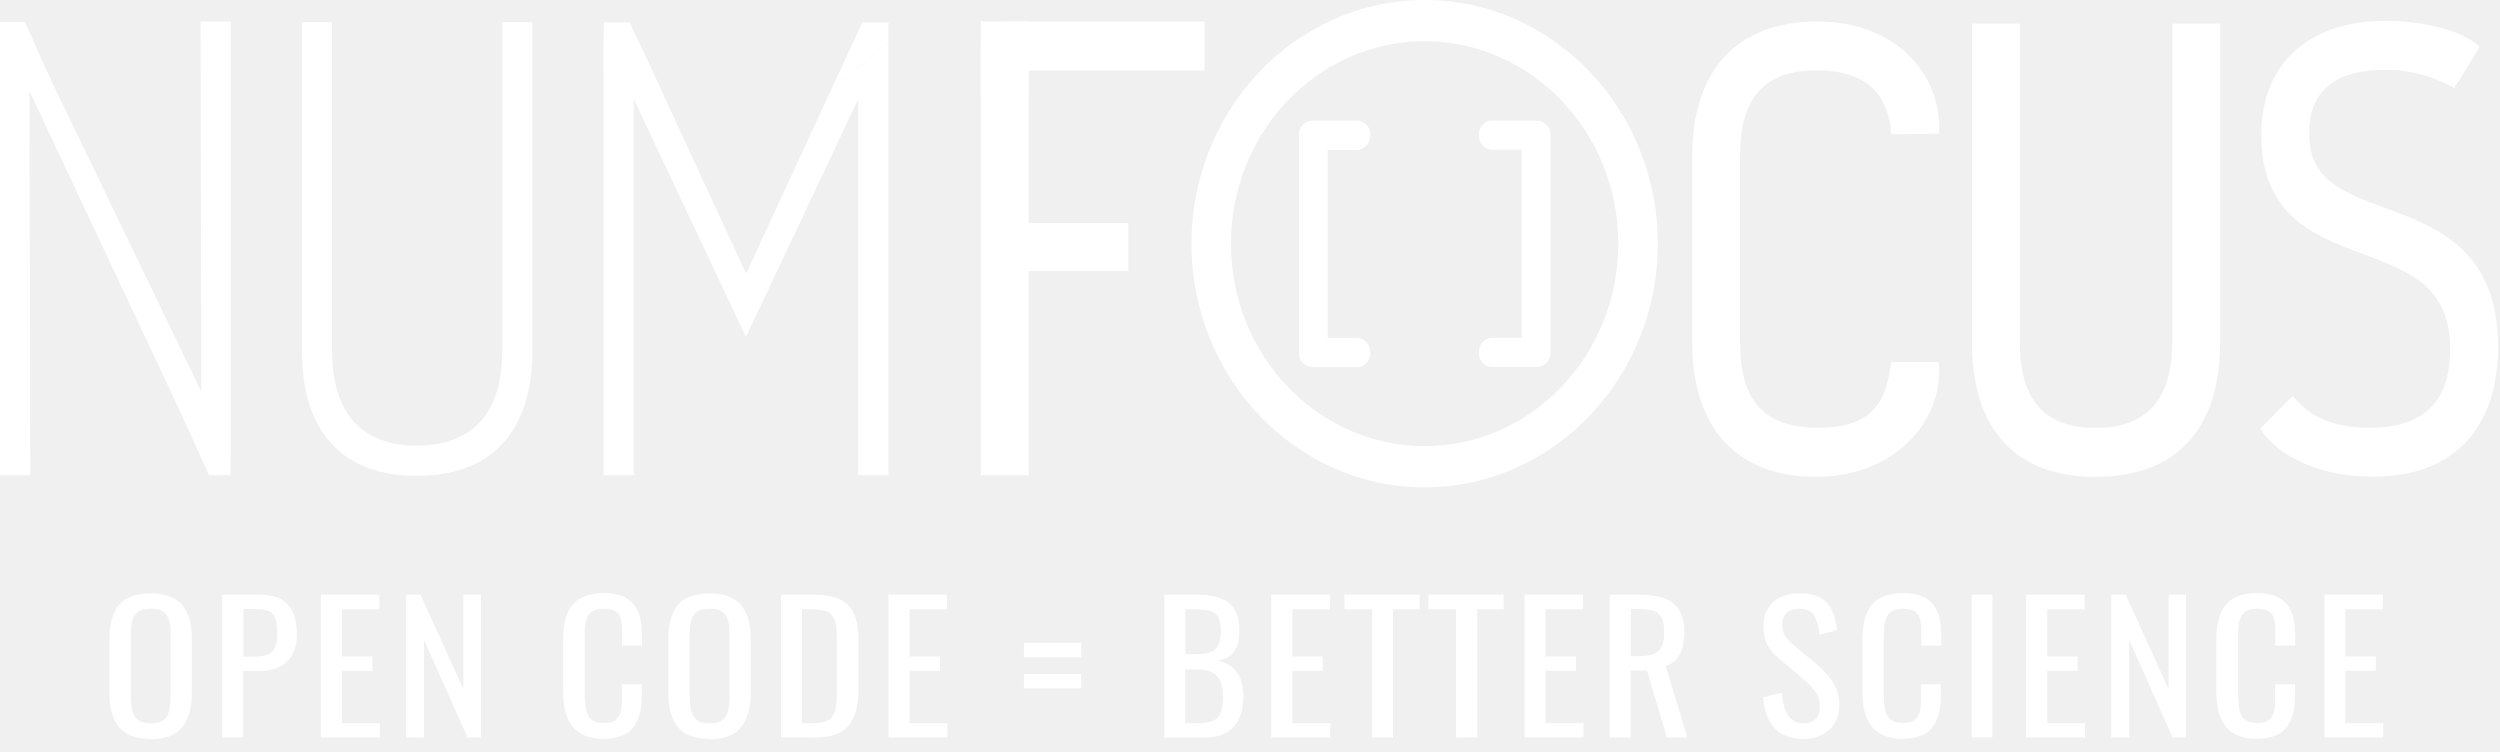
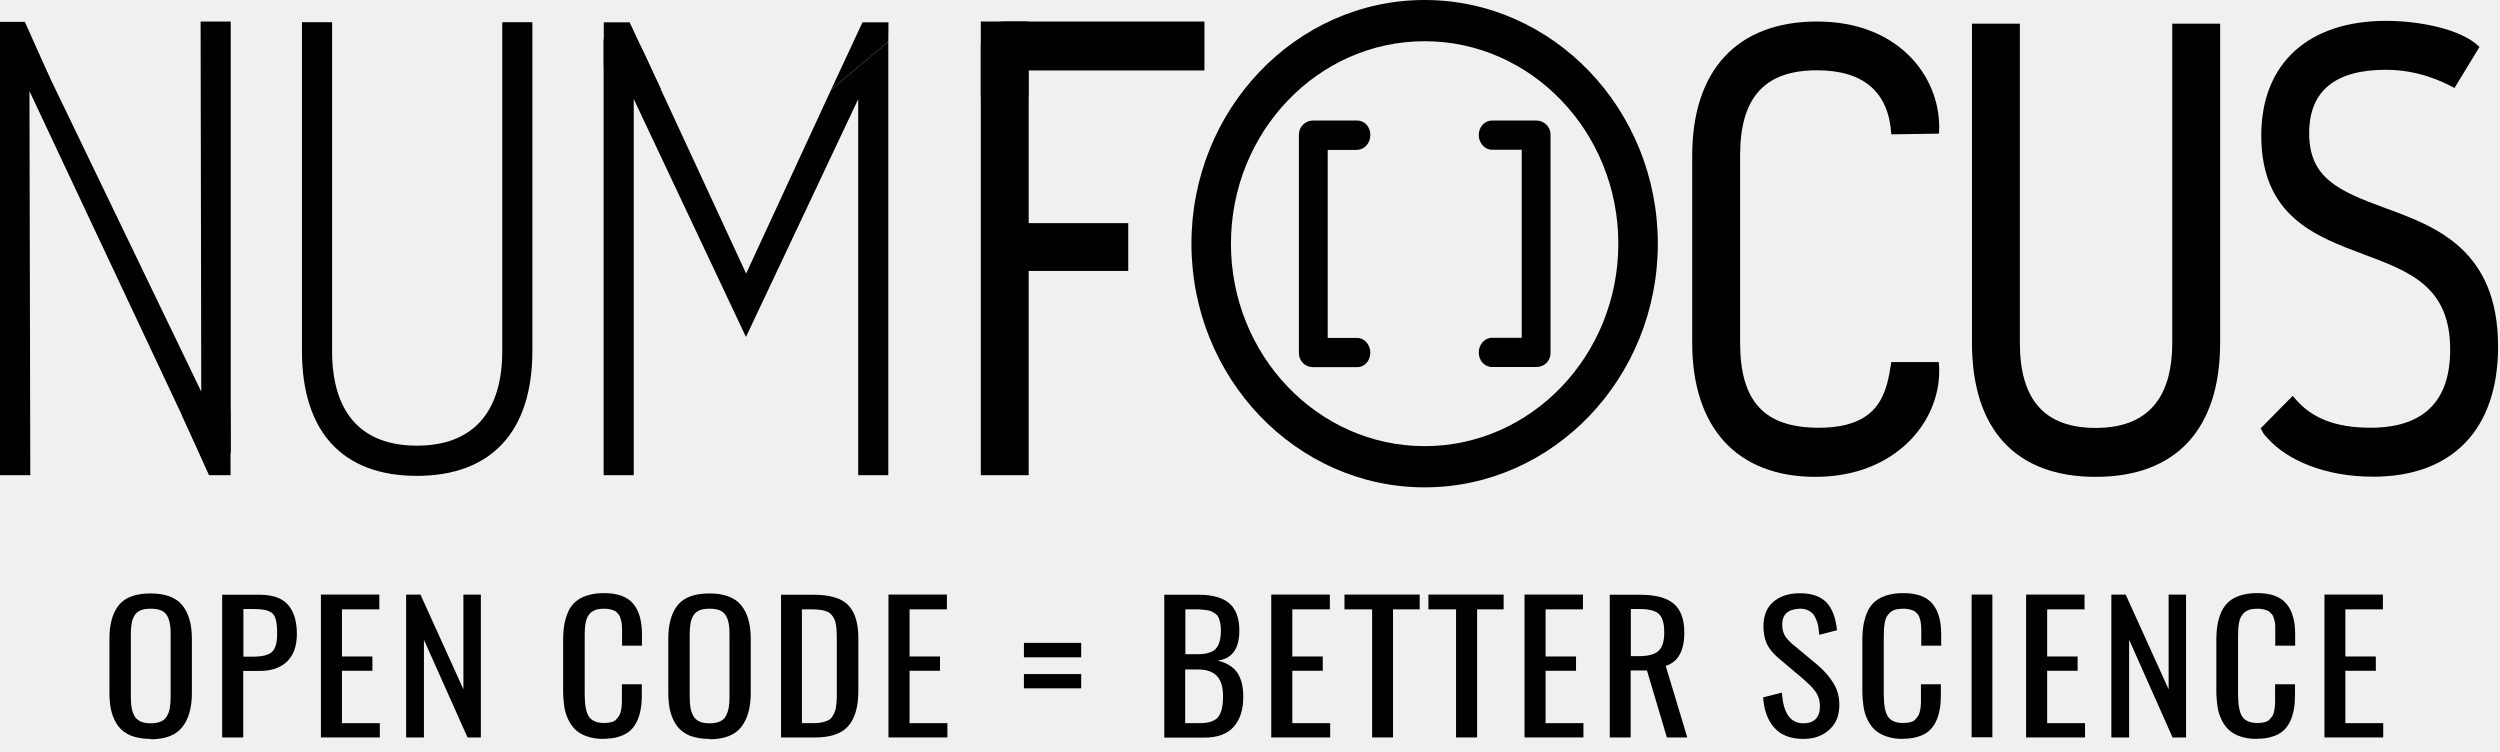
<svg xmlns="http://www.w3.org/2000/svg" width="203" height="61" viewBox="0 0 203 61" fill="none">
-   <path d="M43.228 1.8V28.507C43.228 35.04 39.901 38.64 33.847 38.64C27.794 38.64 24.52 35.04 24.52 28.507V1.8H26.966V28.507C26.966 33.52 29.344 36.187 33.847 36.187C38.351 36.187 40.783 33.533 40.783 28.507V1.8H43.228Z" fill="white" />
-   <path d="M157.438 10.867C157.451 10.707 157.465 10.533 157.465 10.347C157.465 6.08 154.057 1.747 147.55 1.747C141.042 1.747 137.407 5.72 137.407 12.64V27.827C137.407 34.747 141.055 38.72 147.416 38.72C153.777 38.72 157.465 34.4 157.465 30.12C157.465 29.96 157.465 29.693 157.425 29.4H153.576C153.202 31.773 152.748 34.733 147.683 34.733C143.26 34.733 141.296 32.6 141.296 27.813V12.627C141.296 7.907 143.287 5.707 147.55 5.707C151.331 5.707 153.362 7.48 153.576 10.907L157.438 10.853V10.867Z" fill="white" />
-   <path d="M180.275 1.92V27.827C180.275 34.853 176.693 38.72 170.172 38.72C163.651 38.72 160.124 34.853 160.124 27.827V1.92H164.012V27.827C164.012 32.48 166.03 34.747 170.172 34.747C174.315 34.747 176.386 32.413 176.386 27.827V1.92H180.275Z" fill="white" />
-   <path d="M199.303 7.147C198.327 6.613 196.363 5.667 193.717 5.667C189.602 5.667 187.504 7.4 187.504 10.813C187.504 14.44 189.855 15.493 193.677 16.893C197.766 18.387 202.844 20.253 202.844 28.147C202.844 34.853 199.143 38.707 192.702 38.707C188.666 38.707 185.7 37.307 184.163 35.627C183.548 34.96 183.923 35.32 183.562 34.787L186.167 32.147C187.116 33.293 188.653 34.733 192.475 34.733C196.777 34.733 198.955 32.6 198.955 28.387C198.955 23.267 195.682 22.053 191.9 20.64C188.011 19.187 183.615 17.547 183.615 11C183.615 5.173 187.41 1.693 193.757 1.693C196.47 1.693 199.918 2.373 201.334 3.813L199.303 7.147Z" fill="white" />
-   <path d="M99.952 19.787C99.952 10.72 107.007 3.347 115.68 3.347C124.352 3.347 131.408 10.72 131.408 19.787C131.408 28.853 124.352 36.227 115.68 36.227C107.007 36.227 99.952 28.853 99.952 19.787ZM134.615 19.787C134.615 8.88 126.116 0 115.68 0C105.244 0 96.745 8.88 96.745 19.787C96.745 30.693 105.244 39.573 115.68 39.573C126.116 39.573 134.615 30.693 134.615 19.787Z" fill="white" />
-   <path d="M110.215 12.16C110.789 12.16 111.27 11.627 111.27 10.96C111.27 10.293 110.802 9.787 110.215 9.787H106.62C105.992 9.787 105.471 10.293 105.471 10.92V28.68C105.471 29.307 105.979 29.813 106.62 29.813H110.215C110.802 29.813 111.27 29.293 111.27 28.64C111.27 27.987 110.789 27.44 110.215 27.44H107.809V12.173H110.215V12.16Z" fill="white" />
-   <path d="M121.158 27.427C120.557 27.427 120.076 27.96 120.076 28.627C120.076 29.293 120.557 29.8 121.158 29.8H124.753C125.394 29.8 125.902 29.307 125.902 28.68V10.92C125.902 10.293 125.381 9.787 124.753 9.787H121.158C120.557 9.787 120.076 10.307 120.076 10.96C120.076 11.613 120.557 12.16 121.158 12.16H123.564V27.427H121.158Z" fill="white" />
-   <path d="M83.529 38.587V22H91.614V18.12H83.529V5.72H97.801V1.747H81.538C80.443 1.747 79.641 2.547 79.641 3.64V38.587H83.529Z" fill="white" />
-   <path d="M83.503 1.747H79.641V7.813H83.503V1.747Z" fill="white" />
-   <path d="M69.686 8.08V38.587H72.131V3.387C69.606 5.5 71.233 4.138 70.203 5C69.606 5.5 69.435 5.643 67.494 7.267L60.586 22.213L52.234 4.173C51.86 3.413 51.085 2.147 50.243 2.147C49.468 2.147 49.014 2.6 49.014 3.387V38.587H51.459V8.04L60.572 27.36L69.672 8.08H69.686Z" fill="white" />
-   <path d="M53.678 7.267L51.125 1.813H49.027V5.413L53.678 7.267Z" fill="white" />
-   <path d="M67.494 7.267L70.033 1.813H72.144L72.138 2.6L72.131 3.387C70.203 5 67.494 7.267 67.494 7.267Z" fill="white" />
-   <path d="M4.049 6.32L2.018 1.773H0V6.787L4.049 6.32Z" fill="white" />
-   <path d="M2.459 38.587L2.392 7.4L15.781 35.867C16.262 36.813 16.797 37.68 17.505 37.68C18.12 37.68 18.734 37.333 18.734 36.547V1.747H16.289L16.342 31.8L3.18 4.507C2.673 3.52 2.058 2.493 1.229 2.493C0.401 2.493 0 2.893 0 3.587V38.587H2.459Z" fill="white" />
-   <path d="M14.779 33.733L16.971 38.587H18.721L18.708 33.267L14.779 33.733Z" fill="white" />
-   <path d="M11.412 58.587C11.625 58.68 11.906 58.733 12.24 58.733C12.574 58.733 12.855 58.68 13.069 58.587C13.282 58.493 13.456 58.347 13.563 58.133C13.683 57.933 13.75 57.707 13.79 57.48C13.83 57.24 13.857 56.947 13.857 56.587V51.507C13.857 51.16 13.844 50.867 13.79 50.627C13.75 50.387 13.67 50.173 13.563 49.987C13.456 49.787 13.282 49.653 13.069 49.56C12.841 49.467 12.574 49.427 12.24 49.427C11.906 49.427 11.625 49.467 11.412 49.56C11.198 49.653 11.024 49.8 10.917 49.987C10.797 50.187 10.73 50.4 10.69 50.627C10.65 50.867 10.623 51.147 10.623 51.507V56.587C10.623 56.947 10.65 57.24 10.69 57.48C10.73 57.72 10.81 57.947 10.917 58.133C11.024 58.333 11.198 58.48 11.412 58.587ZM12.24 60C11.625 60 11.104 59.907 10.663 59.747C10.222 59.573 9.888 59.32 9.621 58.987C9.367 58.653 9.18 58.253 9.06 57.813C8.94 57.36 8.886 56.84 8.886 56.253V51.867C8.886 50.653 9.153 49.747 9.661 49.12C10.182 48.493 11.037 48.187 12.227 48.187C13.416 48.187 14.271 48.507 14.792 49.133C15.313 49.76 15.581 50.667 15.581 51.867V56.267C15.581 57.48 15.313 58.4 14.792 59.053C14.271 59.707 13.416 60.027 12.227 60.027" fill="white" />
-   <path d="M19.75 53.32H20.525C21.273 53.32 21.794 53.2 22.075 52.947C22.356 52.693 22.503 52.213 22.503 51.507C22.503 51.213 22.503 50.973 22.476 50.787C22.462 50.6 22.422 50.413 22.382 50.253C22.329 50.08 22.262 49.96 22.182 49.867C22.102 49.773 21.981 49.693 21.834 49.627C21.688 49.56 21.514 49.52 21.313 49.493C21.113 49.467 20.872 49.453 20.565 49.453H19.763V53.32H19.75ZM18.04 59.88V48.293H21.073C22.142 48.293 22.904 48.56 23.384 49.107C23.866 49.653 24.106 50.44 24.106 51.493C24.106 52.44 23.852 53.173 23.331 53.693C22.81 54.213 22.062 54.48 21.086 54.48H19.75V59.88H18.04Z" fill="white" />
-   <path d="M26.057 59.88V48.28H30.801V49.48H27.767V53.307H30.239V54.467H27.767V58.72H30.841V59.88H26.057Z" fill="white" />
-   <path d="M32.979 59.88V48.28H34.141L37.629 55.973V48.28H39.045V59.88H37.963L34.422 51.947V59.88H32.979Z" fill="white" />
-   <path d="M49.014 60C48.506 60 48.065 59.933 47.678 59.8C47.29 59.667 46.983 59.493 46.742 59.267C46.502 59.04 46.301 58.76 46.141 58.427C45.981 58.093 45.874 57.747 45.82 57.373C45.767 57 45.727 56.587 45.727 56.133V52.04C45.727 51.547 45.753 51.12 45.82 50.733C45.887 50.347 45.994 50 46.141 49.667C46.288 49.333 46.488 49.067 46.742 48.853C46.983 48.64 47.303 48.467 47.691 48.347C48.078 48.227 48.52 48.16 49.027 48.16C50.136 48.16 50.925 48.44 51.406 49.013C51.887 49.573 52.127 50.4 52.127 51.507V52.427H50.511V51.613C50.511 51.44 50.511 51.293 50.511 51.2C50.511 51.093 50.511 50.973 50.497 50.827C50.497 50.68 50.47 50.56 50.457 50.48C50.43 50.4 50.404 50.293 50.377 50.187C50.35 50.08 50.31 49.987 50.257 49.92C50.203 49.853 50.15 49.787 50.069 49.72C50.003 49.64 49.909 49.587 49.816 49.56C49.722 49.52 49.615 49.493 49.482 49.467C49.348 49.44 49.214 49.427 49.054 49.427C48.813 49.427 48.613 49.453 48.439 49.493C48.266 49.547 48.119 49.627 47.998 49.72C47.878 49.827 47.798 49.947 47.718 50.067C47.651 50.187 47.597 50.36 47.557 50.547C47.517 50.747 47.504 50.933 47.491 51.12C47.477 51.307 47.477 51.533 47.477 51.8V56.387C47.477 57.253 47.597 57.867 47.825 58.2C48.052 58.533 48.466 58.707 49.054 58.707C49.281 58.707 49.482 58.68 49.642 58.64C49.802 58.6 49.949 58.52 50.043 58.413C50.15 58.307 50.23 58.187 50.297 58.08C50.364 57.96 50.404 57.813 50.444 57.613C50.47 57.413 50.497 57.227 50.497 57.067C50.497 56.893 50.497 56.68 50.497 56.413V55.56H52.114V56.413C52.114 56.853 52.087 57.253 52.02 57.6C51.967 57.947 51.86 58.28 51.713 58.587C51.566 58.893 51.379 59.147 51.152 59.347C50.925 59.547 50.617 59.707 50.27 59.813C49.909 59.933 49.495 59.987 49.027 59.987" fill="white" />
-   <path d="M56.791 58.587C57.005 58.68 57.285 58.733 57.619 58.733C57.953 58.733 58.234 58.68 58.448 58.587C58.662 58.493 58.835 58.347 58.942 58.133C59.049 57.933 59.129 57.707 59.169 57.48C59.21 57.24 59.236 56.947 59.236 56.587V51.507C59.236 51.16 59.223 50.867 59.169 50.627C59.129 50.387 59.049 50.173 58.942 49.987C58.822 49.787 58.662 49.653 58.448 49.56C58.221 49.467 57.953 49.427 57.619 49.427C57.285 49.427 57.005 49.467 56.791 49.56C56.577 49.653 56.403 49.8 56.297 49.987C56.176 50.187 56.109 50.4 56.069 50.627C56.029 50.867 56.002 51.147 56.002 51.507V56.587C56.002 56.947 56.029 57.24 56.069 57.48C56.109 57.72 56.19 57.947 56.297 58.133C56.403 58.333 56.577 58.48 56.791 58.587ZM57.619 60C57.005 60 56.484 59.907 56.043 59.747C55.602 59.573 55.268 59.32 55 58.987C54.746 58.653 54.559 58.253 54.439 57.813C54.319 57.36 54.265 56.84 54.265 56.253V51.867C54.265 50.653 54.533 49.747 55.04 49.12C55.562 48.493 56.417 48.187 57.606 48.187C58.795 48.187 59.651 48.507 60.172 49.133C60.693 49.76 60.96 50.667 60.96 51.867V56.267C60.96 57.48 60.693 58.4 60.172 59.053C59.651 59.707 58.795 60.027 57.606 60.027" fill="white" />
-   <path d="M65.116 58.72H66.078C66.345 58.72 66.572 58.693 66.773 58.653C66.973 58.6 67.134 58.547 67.267 58.48C67.401 58.413 67.508 58.307 67.601 58.16C67.695 58.013 67.762 57.867 67.802 57.747C67.855 57.627 67.882 57.44 67.909 57.187C67.935 56.933 67.949 56.733 67.949 56.547C67.949 56.36 67.949 56.12 67.949 55.787V52.013C67.949 51.733 67.949 51.493 67.935 51.307C67.935 51.12 67.909 50.92 67.882 50.733C67.855 50.547 67.802 50.387 67.748 50.267C67.695 50.147 67.615 50.027 67.521 49.92C67.428 49.813 67.307 49.72 67.174 49.667C67.04 49.613 66.88 49.56 66.693 49.533C66.505 49.507 66.292 49.48 66.038 49.48H65.116V58.72ZM63.419 59.88V48.293H66.078C67.401 48.293 68.336 48.573 68.884 49.147C69.432 49.72 69.699 50.613 69.699 51.827V56.093C69.699 57.36 69.432 58.32 68.884 58.947C68.35 59.573 67.454 59.88 66.198 59.88H63.405H63.419Z" fill="white" />
-   <path d="M72.144 59.88V48.28H76.888V49.48H73.855V53.307H76.327V54.467H73.855V58.72H76.928V59.88H72.144Z" fill="white" />
-   <path d="M83.142 54.733H87.792V55.893H83.142V54.733ZM83.142 52.2H87.792V53.373H83.142V52.2Z" fill="white" />
-   <path d="M97.4 58.72C98.135 58.72 98.642 58.56 98.91 58.227C99.177 57.893 99.311 57.347 99.311 56.56C99.311 55.773 99.15 55.267 98.83 54.907C98.509 54.547 97.974 54.36 97.253 54.36H96.237V58.72H97.4ZM96.251 53.12H97.253C97.961 53.12 98.442 52.973 98.723 52.68C98.99 52.387 99.137 51.88 99.137 51.187C99.137 50.96 99.124 50.76 99.084 50.587C99.043 50.413 99.003 50.267 98.95 50.147C98.896 50.027 98.816 49.92 98.696 49.84C98.589 49.76 98.469 49.693 98.362 49.64C98.255 49.587 98.095 49.547 97.908 49.533C97.707 49.507 97.52 49.493 97.346 49.48C97.173 49.48 96.932 49.48 96.651 49.48H96.251V53.12ZM94.54 48.293H97.346C98.456 48.293 99.284 48.533 99.832 49C100.366 49.467 100.634 50.2 100.634 51.2C100.634 52.68 100.046 53.493 98.87 53.64C99.591 53.813 100.126 54.133 100.46 54.613C100.794 55.093 100.954 55.747 100.954 56.573C100.954 57.613 100.7 58.427 100.179 59.013C99.658 59.6 98.87 59.893 97.801 59.893H94.54V48.293Z" fill="white" />
-   <path d="M103.226 59.88V48.28H107.983V49.48H104.936V53.307H107.408V54.467H104.936V58.72H108.01V59.88H103.226Z" fill="white" />
-   <path d="M111.417 59.88V49.48H109.172V48.28H115.279V49.48H113.114V59.88H111.417Z" fill="white" />
-   <path d="M118.232 59.88V49.48H115.987V48.28H122.094V49.48H119.942V59.88H118.232Z" fill="white" />
-   <path d="M123.791 59.88V48.28H128.535V49.48H125.501V53.307H127.973V54.467H125.501V58.72H128.575V59.88H123.791Z" fill="white" />
-   <path d="M132.423 53.28H133.065C133.813 53.28 134.334 53.147 134.655 52.867C134.975 52.587 135.136 52.093 135.136 51.36C135.136 50.627 135.002 50.16 134.722 49.88C134.454 49.6 133.933 49.453 133.171 49.453H132.423V53.28ZM130.713 59.88V48.293H133.171C134.414 48.293 135.323 48.533 135.897 49.013C136.472 49.493 136.766 50.28 136.766 51.36C136.766 52.853 136.258 53.76 135.256 54.067L137.007 59.88H135.35L133.733 54.44H132.41V59.88H130.699H130.713Z" fill="white" />
-   <path d="M146.427 60C145.398 60 144.61 59.693 144.075 59.093C143.541 58.493 143.233 57.667 143.167 56.627L144.69 56.24C144.797 57.893 145.371 58.733 146.427 58.733C146.868 58.733 147.202 58.613 147.429 58.387C147.656 58.16 147.777 57.813 147.777 57.373C147.777 57.12 147.75 56.907 147.683 56.693C147.616 56.493 147.523 56.293 147.376 56.107C147.229 55.92 147.095 55.76 146.975 55.64C146.855 55.52 146.668 55.36 146.44 55.147L144.383 53.413C143.968 53.053 143.661 52.68 143.474 52.293C143.287 51.893 143.193 51.413 143.193 50.853C143.193 50.013 143.447 49.36 143.968 48.893C144.49 48.427 145.184 48.187 146.08 48.173C147.055 48.16 147.79 48.4 148.285 48.893C148.766 49.387 149.06 50.147 149.166 51.173L147.723 51.547C147.71 51.293 147.67 51.067 147.643 50.88C147.616 50.68 147.55 50.493 147.469 50.293C147.389 50.093 147.296 49.933 147.175 49.813C147.055 49.693 146.908 49.587 146.721 49.52C146.534 49.453 146.32 49.413 146.066 49.427C145.158 49.493 144.717 49.907 144.717 50.707C144.717 51.053 144.783 51.333 144.904 51.56C145.024 51.787 145.238 52.027 145.518 52.28L147.59 54C148.124 54.453 148.552 54.947 148.872 55.467C149.193 55.987 149.354 56.573 149.354 57.24C149.354 58.093 149.086 58.76 148.538 59.253C148.004 59.747 147.296 60 146.414 60" fill="white" />
-   <path d="M154.525 60C154.017 60 153.576 59.933 153.189 59.8C152.801 59.667 152.494 59.493 152.24 59.267C151.999 59.04 151.799 58.76 151.639 58.427C151.478 58.093 151.371 57.747 151.318 57.373C151.264 57 151.224 56.587 151.224 56.133V52.04C151.224 51.547 151.251 51.12 151.318 50.733C151.385 50.347 151.492 50 151.639 49.667C151.786 49.333 151.986 49.067 152.24 48.853C152.48 48.64 152.801 48.467 153.189 48.347C153.576 48.227 154.017 48.16 154.525 48.16C155.634 48.16 156.422 48.44 156.903 49.013C157.384 49.573 157.625 50.4 157.625 51.507V52.427H156.008V51.613C156.008 51.44 156.008 51.293 156.008 51.2C156.008 51.093 156.008 50.973 155.995 50.827C155.981 50.68 155.968 50.56 155.955 50.48C155.941 50.4 155.915 50.293 155.874 50.187C155.848 50.08 155.808 49.987 155.754 49.92C155.701 49.853 155.647 49.787 155.567 49.72C155.5 49.64 155.407 49.587 155.313 49.56C155.22 49.52 155.113 49.493 154.979 49.467C154.846 49.44 154.712 49.427 154.552 49.427C154.311 49.427 154.111 49.453 153.924 49.493C153.75 49.547 153.603 49.627 153.483 49.72C153.376 49.827 153.282 49.947 153.202 50.067C153.135 50.187 153.082 50.36 153.042 50.547C153.015 50.747 152.988 50.933 152.975 51.12C152.975 51.307 152.961 51.533 152.961 51.8V56.387C152.961 57.253 153.082 57.867 153.309 58.2C153.536 58.533 153.95 58.707 154.538 58.707C154.765 58.707 154.966 58.68 155.126 58.64C155.287 58.6 155.434 58.52 155.527 58.413C155.634 58.307 155.714 58.187 155.781 58.08C155.848 57.96 155.888 57.813 155.928 57.613C155.955 57.413 155.981 57.227 155.981 57.067C155.981 56.893 155.981 56.68 155.981 56.413V55.56H157.598V56.413C157.598 56.853 157.572 57.253 157.505 57.6C157.451 57.947 157.344 58.28 157.197 58.587C157.05 58.893 156.863 59.147 156.636 59.347C156.409 59.547 156.115 59.707 155.754 59.813C155.393 59.933 154.979 59.987 154.498 59.987" fill="white" />
-   <path d="M161.781 48.28H160.097V59.867H161.781V48.28Z" fill="white" />
-   <path d="M164.52 59.88V48.28H169.264V49.48H166.23V53.307H168.702V54.467H166.23V58.72H169.304V59.88H164.52Z" fill="white" />
-   <path d="M171.442 59.88V48.28H172.604L176.092 55.973V48.28H177.508V59.88H176.413L172.885 51.947V59.88H171.442Z" fill="white" />
-   <path d="M183.254 60C182.747 60 182.306 59.933 181.918 59.8C181.531 59.667 181.223 59.493 180.983 59.267C180.742 59.04 180.542 58.76 180.381 58.427C180.221 58.093 180.114 57.747 180.061 57.373C180.007 57 179.967 56.587 179.967 56.133V52.04C179.967 51.547 179.994 51.12 180.061 50.733C180.128 50.347 180.234 50 180.381 49.667C180.542 49.333 180.742 49.067 180.983 48.853C181.223 48.64 181.544 48.467 181.931 48.347C182.319 48.227 182.76 48.16 183.268 48.16C184.377 48.16 185.165 48.44 185.646 49.013C186.127 49.573 186.368 50.4 186.368 51.507V52.427H184.751V51.613C184.751 51.44 184.751 51.293 184.751 51.2C184.751 51.093 184.751 50.973 184.751 50.827C184.751 50.68 184.724 50.56 184.711 50.48C184.684 50.4 184.671 50.293 184.631 50.187C184.604 50.08 184.564 49.987 184.51 49.92C184.457 49.853 184.404 49.787 184.323 49.72C184.257 49.64 184.163 49.587 184.069 49.56C183.976 49.52 183.869 49.493 183.735 49.467C183.602 49.44 183.468 49.427 183.308 49.427C183.067 49.427 182.867 49.453 182.693 49.493C182.519 49.547 182.372 49.627 182.252 49.72C182.145 49.827 182.052 49.947 181.972 50.067C181.905 50.187 181.851 50.36 181.811 50.547C181.771 50.747 181.758 50.933 181.744 51.12C181.744 51.307 181.731 51.533 181.731 51.8V56.387C181.731 57.253 181.851 57.867 182.078 58.2C182.306 58.533 182.72 58.707 183.308 58.707C183.535 58.707 183.735 58.68 183.896 58.64C184.056 58.6 184.203 58.52 184.297 58.413C184.404 58.307 184.484 58.187 184.551 58.08C184.617 57.96 184.657 57.813 184.684 57.613C184.711 57.413 184.738 57.227 184.738 57.067C184.738 56.893 184.738 56.68 184.738 56.413V55.56H186.354V56.413C186.354 56.853 186.328 57.253 186.261 57.6C186.194 57.947 186.101 58.28 185.954 58.587C185.807 58.893 185.62 59.147 185.392 59.347C185.165 59.547 184.871 59.707 184.51 59.813C184.15 59.933 183.735 59.987 183.254 59.987" fill="white" />
-   <path d="M188.746 59.88V48.28H193.49V49.48H190.443V53.307H192.916V54.467H190.443V58.72H193.517V59.88H188.746Z" fill="white" />
+   <path d="M43.228 1.8V28.507C43.228 35.04 39.901 38.64 33.847 38.64C27.794 38.64 24.52 35.04 24.52 28.507V1.8H26.966V28.507C26.966 33.52 29.344 36.187 33.847 36.187C38.351 36.187 40.783 33.533 40.783 28.507V1.8H43.228Z" fill="currentColor" />
+   <path d="M157.438 10.867C157.451 10.707 157.465 10.533 157.465 10.347C157.465 6.08 154.057 1.747 147.55 1.747C141.042 1.747 137.407 5.72 137.407 12.64V27.827C137.407 34.747 141.055 38.72 147.416 38.72C153.777 38.72 157.465 34.4 157.465 30.12C157.465 29.96 157.465 29.693 157.425 29.4H153.576C153.202 31.773 152.748 34.733 147.683 34.733C143.26 34.733 141.296 32.6 141.296 27.813V12.627C141.296 7.907 143.287 5.707 147.55 5.707C151.331 5.707 153.362 7.48 153.576 10.907L157.438 10.853V10.867Z" fill="currentColor" />
+   <path d="M180.275 1.92V27.827C180.275 34.853 176.693 38.72 170.172 38.72C163.651 38.72 160.124 34.853 160.124 27.827V1.92H164.012V27.827C164.012 32.48 166.03 34.747 170.172 34.747C174.315 34.747 176.386 32.413 176.386 27.827V1.92H180.275Z" fill="currentColor" />
+   <path d="M199.303 7.147C198.327 6.613 196.363 5.667 193.717 5.667C189.602 5.667 187.504 7.4 187.504 10.813C187.504 14.44 189.855 15.493 193.677 16.893C197.766 18.387 202.844 20.253 202.844 28.147C202.844 34.853 199.143 38.707 192.702 38.707C188.666 38.707 185.7 37.307 184.163 35.627C183.548 34.96 183.923 35.32 183.562 34.787L186.167 32.147C187.116 33.293 188.653 34.733 192.475 34.733C196.777 34.733 198.955 32.6 198.955 28.387C198.955 23.267 195.682 22.053 191.9 20.64C188.011 19.187 183.615 17.547 183.615 11C183.615 5.173 187.41 1.693 193.757 1.693C196.47 1.693 199.918 2.373 201.334 3.813L199.303 7.147Z" fill="currentColor" />
+   <path d="M99.952 19.787C99.952 10.72 107.007 3.347 115.68 3.347C124.352 3.347 131.408 10.72 131.408 19.787C131.408 28.853 124.352 36.227 115.68 36.227C107.007 36.227 99.952 28.853 99.952 19.787ZM134.615 19.787C134.615 8.88 126.116 0 115.68 0C105.244 0 96.745 8.88 96.745 19.787C96.745 30.693 105.244 39.573 115.68 39.573C126.116 39.573 134.615 30.693 134.615 19.787Z" fill="currentColor" />
+   <path d="M110.215 12.16C110.789 12.16 111.27 11.627 111.27 10.96C111.27 10.293 110.802 9.787 110.215 9.787H106.62C105.992 9.787 105.471 10.293 105.471 10.92V28.68C105.471 29.307 105.979 29.813 106.62 29.813H110.215C110.802 29.813 111.27 29.293 111.27 28.64C111.27 27.987 110.789 27.44 110.215 27.44H107.809V12.173H110.215V12.16Z" fill="currentColor" />
+   <path d="M121.158 27.427C120.557 27.427 120.076 27.96 120.076 28.627C120.076 29.293 120.557 29.8 121.158 29.8H124.753C125.394 29.8 125.902 29.307 125.902 28.68V10.92C125.902 10.293 125.381 9.787 124.753 9.787H121.158C120.557 9.787 120.076 10.307 120.076 10.96C120.076 11.613 120.557 12.16 121.158 12.16H123.564V27.427H121.158Z" fill="currentColor" />
+   <path d="M83.529 38.587V22H91.614V18.12H83.529V5.72H97.801V1.747H81.538C80.443 1.747 79.641 2.547 79.641 3.64V38.587H83.529Z" fill="currentColor" />
+   <path d="M83.503 1.747H79.641V7.813H83.503V1.747Z" fill="currentColor" />
+   <path d="M69.686 8.08V38.587H72.131V3.387C69.606 5.5 71.233 4.138 70.203 5C69.606 5.5 69.435 5.643 67.494 7.267L60.586 22.213L52.234 4.173C51.86 3.413 51.085 2.147 50.243 2.147C49.468 2.147 49.014 2.6 49.014 3.387V38.587H51.459V8.04L60.572 27.36L69.672 8.08H69.686Z" fill="currentColor" />
+   <path d="M53.678 7.267L51.125 1.813H49.027V5.413L53.678 7.267Z" fill="currentColor" />
+   <path d="M67.494 7.267L70.033 1.813H72.144L72.138 2.6L72.131 3.387C70.203 5 67.494 7.267 67.494 7.267Z" fill="currentColor" />
+   <path d="M4.049 6.32L2.018 1.773H0V6.787L4.049 6.32Z" fill="currentColor" />
+   <path d="M2.459 38.587L2.392 7.4L15.781 35.867C16.262 36.813 16.797 37.68 17.505 37.68C18.12 37.68 18.734 37.333 18.734 36.547V1.747H16.289L16.342 31.8L3.18 4.507C2.673 3.52 2.058 2.493 1.229 2.493C0.401 2.493 0 2.893 0 3.587V38.587H2.459Z" fill="currentColor" />
+   <path d="M14.779 33.733L16.971 38.587H18.721L18.708 33.267L14.779 33.733Z" fill="currentColor" />
+   <path d="M11.412 58.587C11.625 58.68 11.906 58.733 12.24 58.733C12.574 58.733 12.855 58.68 13.069 58.587C13.282 58.493 13.456 58.347 13.563 58.133C13.683 57.933 13.75 57.707 13.79 57.48C13.83 57.24 13.857 56.947 13.857 56.587V51.507C13.857 51.16 13.844 50.867 13.79 50.627C13.75 50.387 13.67 50.173 13.563 49.987C13.456 49.787 13.282 49.653 13.069 49.56C12.841 49.467 12.574 49.427 12.24 49.427C11.906 49.427 11.625 49.467 11.412 49.56C11.198 49.653 11.024 49.8 10.917 49.987C10.797 50.187 10.73 50.4 10.69 50.627C10.65 50.867 10.623 51.147 10.623 51.507V56.587C10.623 56.947 10.65 57.24 10.69 57.48C10.73 57.72 10.81 57.947 10.917 58.133C11.024 58.333 11.198 58.48 11.412 58.587ZM12.24 60C11.625 60 11.104 59.907 10.663 59.747C10.222 59.573 9.888 59.32 9.621 58.987C9.367 58.653 9.18 58.253 9.06 57.813C8.94 57.36 8.886 56.84 8.886 56.253V51.867C8.886 50.653 9.153 49.747 9.661 49.12C10.182 48.493 11.037 48.187 12.227 48.187C13.416 48.187 14.271 48.507 14.792 49.133C15.313 49.76 15.581 50.667 15.581 51.867V56.267C15.581 57.48 15.313 58.4 14.792 59.053C14.271 59.707 13.416 60.027 12.227 60.027" fill="currentColor" />
+   <path d="M19.75 53.32H20.525C21.273 53.32 21.794 53.2 22.075 52.947C22.356 52.693 22.503 52.213 22.503 51.507C22.503 51.213 22.503 50.973 22.476 50.787C22.462 50.6 22.422 50.413 22.382 50.253C22.329 50.08 22.262 49.96 22.182 49.867C22.102 49.773 21.981 49.693 21.834 49.627C21.688 49.56 21.514 49.52 21.313 49.493C21.113 49.467 20.872 49.453 20.565 49.453H19.763V53.32H19.75ZM18.04 59.88V48.293H21.073C22.142 48.293 22.904 48.56 23.384 49.107C23.866 49.653 24.106 50.44 24.106 51.493C24.106 52.44 23.852 53.173 23.331 53.693C22.81 54.213 22.062 54.48 21.086 54.48H19.75V59.88H18.04Z" fill="currentColor" />
+   <path d="M26.057 59.88V48.28H30.801V49.48H27.767V53.307H30.239V54.467H27.767V58.72H30.841V59.88H26.057Z" fill="currentColor" />
+   <path d="M32.979 59.88V48.28H34.141L37.629 55.973V48.28H39.045V59.88H37.963L34.422 51.947V59.88H32.979Z" fill="currentColor" />
+   <path d="M49.014 60C48.506 60 48.065 59.933 47.678 59.8C47.29 59.667 46.983 59.493 46.742 59.267C46.502 59.04 46.301 58.76 46.141 58.427C45.981 58.093 45.874 57.747 45.82 57.373C45.767 57 45.727 56.587 45.727 56.133V52.04C45.727 51.547 45.753 51.12 45.82 50.733C45.887 50.347 45.994 50 46.141 49.667C46.288 49.333 46.488 49.067 46.742 48.853C46.983 48.64 47.303 48.467 47.691 48.347C48.078 48.227 48.52 48.16 49.027 48.16C50.136 48.16 50.925 48.44 51.406 49.013C51.887 49.573 52.127 50.4 52.127 51.507V52.427H50.511V51.613C50.511 51.44 50.511 51.293 50.511 51.2C50.511 51.093 50.511 50.973 50.497 50.827C50.497 50.68 50.47 50.56 50.457 50.48C50.43 50.4 50.404 50.293 50.377 50.187C50.35 50.08 50.31 49.987 50.257 49.92C50.203 49.853 50.15 49.787 50.069 49.72C50.003 49.64 49.909 49.587 49.816 49.56C49.722 49.52 49.615 49.493 49.482 49.467C49.348 49.44 49.214 49.427 49.054 49.427C48.813 49.427 48.613 49.453 48.439 49.493C48.266 49.547 48.119 49.627 47.998 49.72C47.878 49.827 47.798 49.947 47.718 50.067C47.651 50.187 47.597 50.36 47.557 50.547C47.517 50.747 47.504 50.933 47.491 51.12C47.477 51.307 47.477 51.533 47.477 51.8V56.387C47.477 57.253 47.597 57.867 47.825 58.2C48.052 58.533 48.466 58.707 49.054 58.707C49.281 58.707 49.482 58.68 49.642 58.64C49.802 58.6 49.949 58.52 50.043 58.413C50.15 58.307 50.23 58.187 50.297 58.08C50.364 57.96 50.404 57.813 50.444 57.613C50.47 57.413 50.497 57.227 50.497 57.067C50.497 56.893 50.497 56.68 50.497 56.413V55.56H52.114V56.413C52.114 56.853 52.087 57.253 52.02 57.6C51.967 57.947 51.86 58.28 51.713 58.587C51.566 58.893 51.379 59.147 51.152 59.347C50.925 59.547 50.617 59.707 50.27 59.813C49.909 59.933 49.495 59.987 49.027 59.987" fill="currentColor" />
+   <path d="M56.791 58.587C57.005 58.68 57.285 58.733 57.619 58.733C57.953 58.733 58.234 58.68 58.448 58.587C58.662 58.493 58.835 58.347 58.942 58.133C59.049 57.933 59.129 57.707 59.169 57.48C59.21 57.24 59.236 56.947 59.236 56.587V51.507C59.236 51.16 59.223 50.867 59.169 50.627C59.129 50.387 59.049 50.173 58.942 49.987C58.822 49.787 58.662 49.653 58.448 49.56C58.221 49.467 57.953 49.427 57.619 49.427C57.285 49.427 57.005 49.467 56.791 49.56C56.577 49.653 56.403 49.8 56.297 49.987C56.176 50.187 56.109 50.4 56.069 50.627C56.029 50.867 56.002 51.147 56.002 51.507V56.587C56.002 56.947 56.029 57.24 56.069 57.48C56.109 57.72 56.19 57.947 56.297 58.133C56.403 58.333 56.577 58.48 56.791 58.587ZM57.619 60C57.005 60 56.484 59.907 56.043 59.747C55.602 59.573 55.268 59.32 55 58.987C54.746 58.653 54.559 58.253 54.439 57.813C54.319 57.36 54.265 56.84 54.265 56.253V51.867C54.265 50.653 54.533 49.747 55.04 49.12C55.562 48.493 56.417 48.187 57.606 48.187C58.795 48.187 59.651 48.507 60.172 49.133C60.693 49.76 60.96 50.667 60.96 51.867V56.267C60.96 57.48 60.693 58.4 60.172 59.053C59.651 59.707 58.795 60.027 57.606 60.027" fill="currentColor" />
+   <path d="M65.116 58.72H66.078C66.345 58.72 66.572 58.693 66.773 58.653C66.973 58.6 67.134 58.547 67.267 58.48C67.401 58.413 67.508 58.307 67.601 58.16C67.695 58.013 67.762 57.867 67.802 57.747C67.855 57.627 67.882 57.44 67.909 57.187C67.935 56.933 67.949 56.733 67.949 56.547C67.949 56.36 67.949 56.12 67.949 55.787V52.013C67.949 51.733 67.949 51.493 67.935 51.307C67.935 51.12 67.909 50.92 67.882 50.733C67.855 50.547 67.802 50.387 67.748 50.267C67.695 50.147 67.615 50.027 67.521 49.92C67.428 49.813 67.307 49.72 67.174 49.667C67.04 49.613 66.88 49.56 66.693 49.533C66.505 49.507 66.292 49.48 66.038 49.48H65.116V58.72ZM63.419 59.88V48.293H66.078C67.401 48.293 68.336 48.573 68.884 49.147C69.432 49.72 69.699 50.613 69.699 51.827V56.093C69.699 57.36 69.432 58.32 68.884 58.947C68.35 59.573 67.454 59.88 66.198 59.88H63.405H63.419Z" fill="currentColor" />
+   <path d="M72.144 59.88V48.28H76.888V49.48H73.855V53.307H76.327V54.467H73.855V58.72H76.928V59.88H72.144Z" fill="currentColor" />
+   <path d="M83.142 54.733H87.792V55.893H83.142V54.733ZM83.142 52.2H87.792V53.373H83.142V52.2Z" fill="currentColor" />
+   <path d="M97.4 58.72C98.135 58.72 98.642 58.56 98.91 58.227C99.177 57.893 99.311 57.347 99.311 56.56C99.311 55.773 99.15 55.267 98.83 54.907C98.509 54.547 97.974 54.36 97.253 54.36H96.237V58.72H97.4ZM96.251 53.12H97.253C97.961 53.12 98.442 52.973 98.723 52.68C98.99 52.387 99.137 51.88 99.137 51.187C99.137 50.96 99.124 50.76 99.084 50.587C99.043 50.413 99.003 50.267 98.95 50.147C98.896 50.027 98.816 49.92 98.696 49.84C98.589 49.76 98.469 49.693 98.362 49.64C98.255 49.587 98.095 49.547 97.908 49.533C97.707 49.507 97.52 49.493 97.346 49.48C97.173 49.48 96.932 49.48 96.651 49.48H96.251V53.12ZM94.54 48.293H97.346C98.456 48.293 99.284 48.533 99.832 49C100.366 49.467 100.634 50.2 100.634 51.2C100.634 52.68 100.046 53.493 98.87 53.64C99.591 53.813 100.126 54.133 100.46 54.613C100.794 55.093 100.954 55.747 100.954 56.573C100.954 57.613 100.7 58.427 100.179 59.013C99.658 59.6 98.87 59.893 97.801 59.893H94.54V48.293Z" fill="currentColor" />
+   <path d="M103.226 59.88V48.28H107.983V49.48H104.936V53.307H107.408V54.467H104.936V58.72H108.01V59.88H103.226Z" fill="currentColor" />
+   <path d="M111.417 59.88V49.48H109.172V48.28H115.279V49.48H113.114V59.88H111.417Z" fill="currentColor" />
+   <path d="M118.232 59.88V49.48H115.987V48.28H122.094V49.48H119.942V59.88H118.232Z" fill="currentColor" />
+   <path d="M123.791 59.88V48.28H128.535V49.48H125.501V53.307H127.973V54.467H125.501V58.72H128.575V59.88H123.791Z" fill="currentColor" />
+   <path d="M132.423 53.28H133.065C133.813 53.28 134.334 53.147 134.655 52.867C134.975 52.587 135.136 52.093 135.136 51.36C135.136 50.627 135.002 50.16 134.722 49.88C134.454 49.6 133.933 49.453 133.171 49.453H132.423V53.28ZM130.713 59.88V48.293H133.171C134.414 48.293 135.323 48.533 135.897 49.013C136.472 49.493 136.766 50.28 136.766 51.36C136.766 52.853 136.258 53.76 135.256 54.067L137.007 59.88H135.35L133.733 54.44H132.41V59.88H130.699H130.713Z" fill="currentColor" />
+   <path d="M146.427 60C145.398 60 144.61 59.693 144.075 59.093C143.541 58.493 143.233 57.667 143.167 56.627L144.69 56.24C144.797 57.893 145.371 58.733 146.427 58.733C146.868 58.733 147.202 58.613 147.429 58.387C147.656 58.16 147.777 57.813 147.777 57.373C147.777 57.12 147.75 56.907 147.683 56.693C147.616 56.493 147.523 56.293 147.376 56.107C147.229 55.92 147.095 55.76 146.975 55.64C146.855 55.52 146.668 55.36 146.44 55.147L144.383 53.413C143.968 53.053 143.661 52.68 143.474 52.293C143.287 51.893 143.193 51.413 143.193 50.853C143.193 50.013 143.447 49.36 143.968 48.893C144.49 48.427 145.184 48.187 146.08 48.173C147.055 48.16 147.79 48.4 148.285 48.893C148.766 49.387 149.06 50.147 149.166 51.173L147.723 51.547C147.71 51.293 147.67 51.067 147.643 50.88C147.616 50.68 147.55 50.493 147.469 50.293C147.389 50.093 147.296 49.933 147.175 49.813C147.055 49.693 146.908 49.587 146.721 49.52C146.534 49.453 146.32 49.413 146.066 49.427C145.158 49.493 144.717 49.907 144.717 50.707C144.717 51.053 144.783 51.333 144.904 51.56C145.024 51.787 145.238 52.027 145.518 52.28L147.59 54C148.124 54.453 148.552 54.947 148.872 55.467C149.193 55.987 149.354 56.573 149.354 57.24C149.354 58.093 149.086 58.76 148.538 59.253C148.004 59.747 147.296 60 146.414 60" fill="currentColor" />
+   <path d="M154.525 60C154.017 60 153.576 59.933 153.189 59.8C152.801 59.667 152.494 59.493 152.24 59.267C151.999 59.04 151.799 58.76 151.639 58.427C151.478 58.093 151.371 57.747 151.318 57.373C151.264 57 151.224 56.587 151.224 56.133V52.04C151.224 51.547 151.251 51.12 151.318 50.733C151.385 50.347 151.492 50 151.639 49.667C151.786 49.333 151.986 49.067 152.24 48.853C152.48 48.64 152.801 48.467 153.189 48.347C153.576 48.227 154.017 48.16 154.525 48.16C155.634 48.16 156.422 48.44 156.903 49.013C157.384 49.573 157.625 50.4 157.625 51.507V52.427H156.008V51.613C156.008 51.44 156.008 51.293 156.008 51.2C156.008 51.093 156.008 50.973 155.995 50.827C155.981 50.68 155.968 50.56 155.955 50.48C155.941 50.4 155.915 50.293 155.874 50.187C155.848 50.08 155.808 49.987 155.754 49.92C155.701 49.853 155.647 49.787 155.567 49.72C155.5 49.64 155.407 49.587 155.313 49.56C155.22 49.52 155.113 49.493 154.979 49.467C154.846 49.44 154.712 49.427 154.552 49.427C154.311 49.427 154.111 49.453 153.924 49.493C153.75 49.547 153.603 49.627 153.483 49.72C153.376 49.827 153.282 49.947 153.202 50.067C153.135 50.187 153.082 50.36 153.042 50.547C153.015 50.747 152.988 50.933 152.975 51.12C152.975 51.307 152.961 51.533 152.961 51.8V56.387C152.961 57.253 153.082 57.867 153.309 58.2C153.536 58.533 153.95 58.707 154.538 58.707C154.765 58.707 154.966 58.68 155.126 58.64C155.287 58.6 155.434 58.52 155.527 58.413C155.634 58.307 155.714 58.187 155.781 58.08C155.848 57.96 155.888 57.813 155.928 57.613C155.955 57.413 155.981 57.227 155.981 57.067C155.981 56.893 155.981 56.68 155.981 56.413V55.56H157.598V56.413C157.598 56.853 157.572 57.253 157.505 57.6C157.451 57.947 157.344 58.28 157.197 58.587C157.05 58.893 156.863 59.147 156.636 59.347C156.409 59.547 156.115 59.707 155.754 59.813C155.393 59.933 154.979 59.987 154.498 59.987" fill="currentColor" />
+   <path d="M161.781 48.28H160.097V59.867H161.781V48.28Z" fill="currentColor" />
+   <path d="M164.52 59.88V48.28H169.264V49.48H166.23V53.307H168.702V54.467H166.23V58.72H169.304V59.88H164.52Z" fill="currentColor" />
+   <path d="M171.442 59.88V48.28H172.604L176.092 55.973V48.28H177.508V59.88H176.413L172.885 51.947V59.88H171.442Z" fill="currentColor" />
+   <path d="M183.254 60C182.747 60 182.306 59.933 181.918 59.8C181.531 59.667 181.223 59.493 180.983 59.267C180.742 59.04 180.542 58.76 180.381 58.427C180.221 58.093 180.114 57.747 180.061 57.373C180.007 57 179.967 56.587 179.967 56.133V52.04C179.967 51.547 179.994 51.12 180.061 50.733C180.128 50.347 180.234 50 180.381 49.667C180.542 49.333 180.742 49.067 180.983 48.853C181.223 48.64 181.544 48.467 181.931 48.347C182.319 48.227 182.76 48.16 183.268 48.16C184.377 48.16 185.165 48.44 185.646 49.013C186.127 49.573 186.368 50.4 186.368 51.507V52.427H184.751V51.613C184.751 51.44 184.751 51.293 184.751 51.2C184.751 51.093 184.751 50.973 184.751 50.827C184.751 50.68 184.724 50.56 184.711 50.48C184.684 50.4 184.671 50.293 184.631 50.187C184.604 50.08 184.564 49.987 184.51 49.92C184.457 49.853 184.404 49.787 184.323 49.72C184.257 49.64 184.163 49.587 184.069 49.56C183.976 49.52 183.869 49.493 183.735 49.467C183.602 49.44 183.468 49.427 183.308 49.427C183.067 49.427 182.867 49.453 182.693 49.493C182.519 49.547 182.372 49.627 182.252 49.72C182.145 49.827 182.052 49.947 181.972 50.067C181.905 50.187 181.851 50.36 181.811 50.547C181.771 50.747 181.758 50.933 181.744 51.12C181.744 51.307 181.731 51.533 181.731 51.8V56.387C181.731 57.253 181.851 57.867 182.078 58.2C182.306 58.533 182.72 58.707 183.308 58.707C183.535 58.707 183.735 58.68 183.896 58.64C184.056 58.6 184.203 58.52 184.297 58.413C184.404 58.307 184.484 58.187 184.551 58.08C184.617 57.96 184.657 57.813 184.684 57.613C184.711 57.413 184.738 57.227 184.738 57.067C184.738 56.893 184.738 56.68 184.738 56.413V55.56H186.354V56.413C186.354 56.853 186.328 57.253 186.261 57.6C186.194 57.947 186.101 58.28 185.954 58.587C185.807 58.893 185.62 59.147 185.392 59.347C185.165 59.547 184.871 59.707 184.51 59.813C184.15 59.933 183.735 59.987 183.254 59.987" fill="currentColor" />
+   <path d="M188.746 59.88V48.28H193.49V49.48H190.443V53.307H192.916V54.467H190.443V58.72H193.517V59.88H188.746Z" fill="currentColor" />
</svg>
